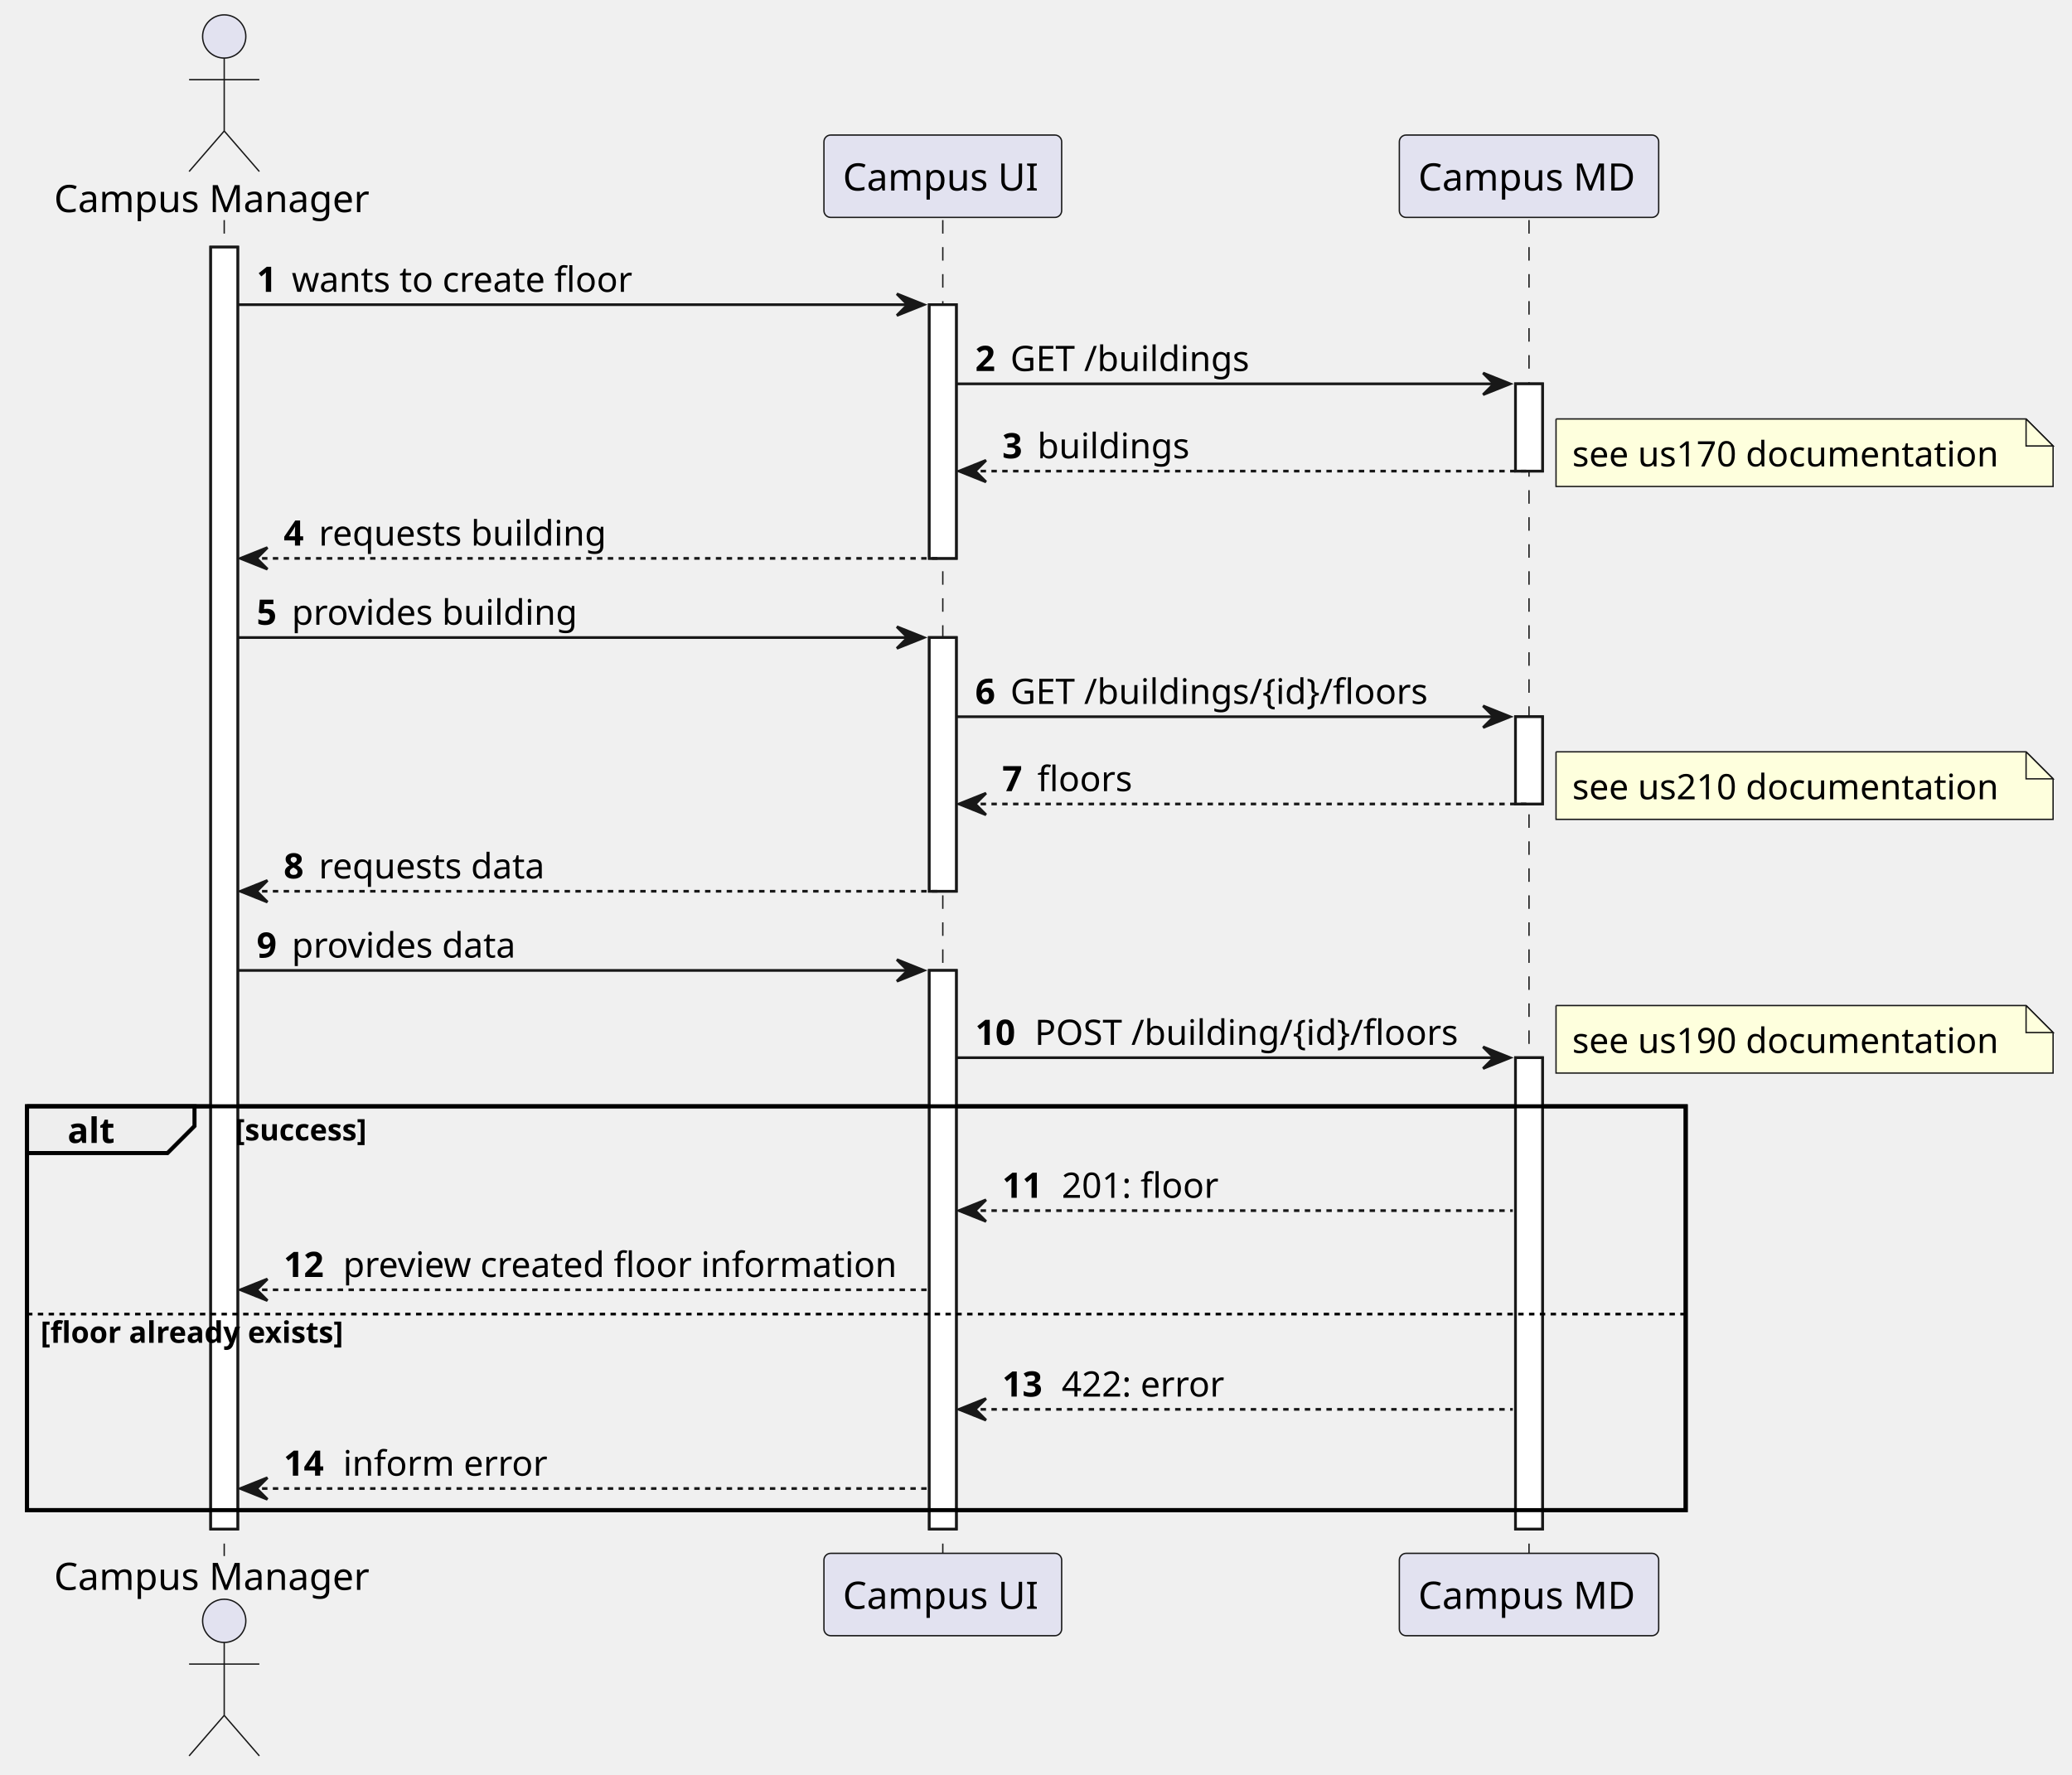
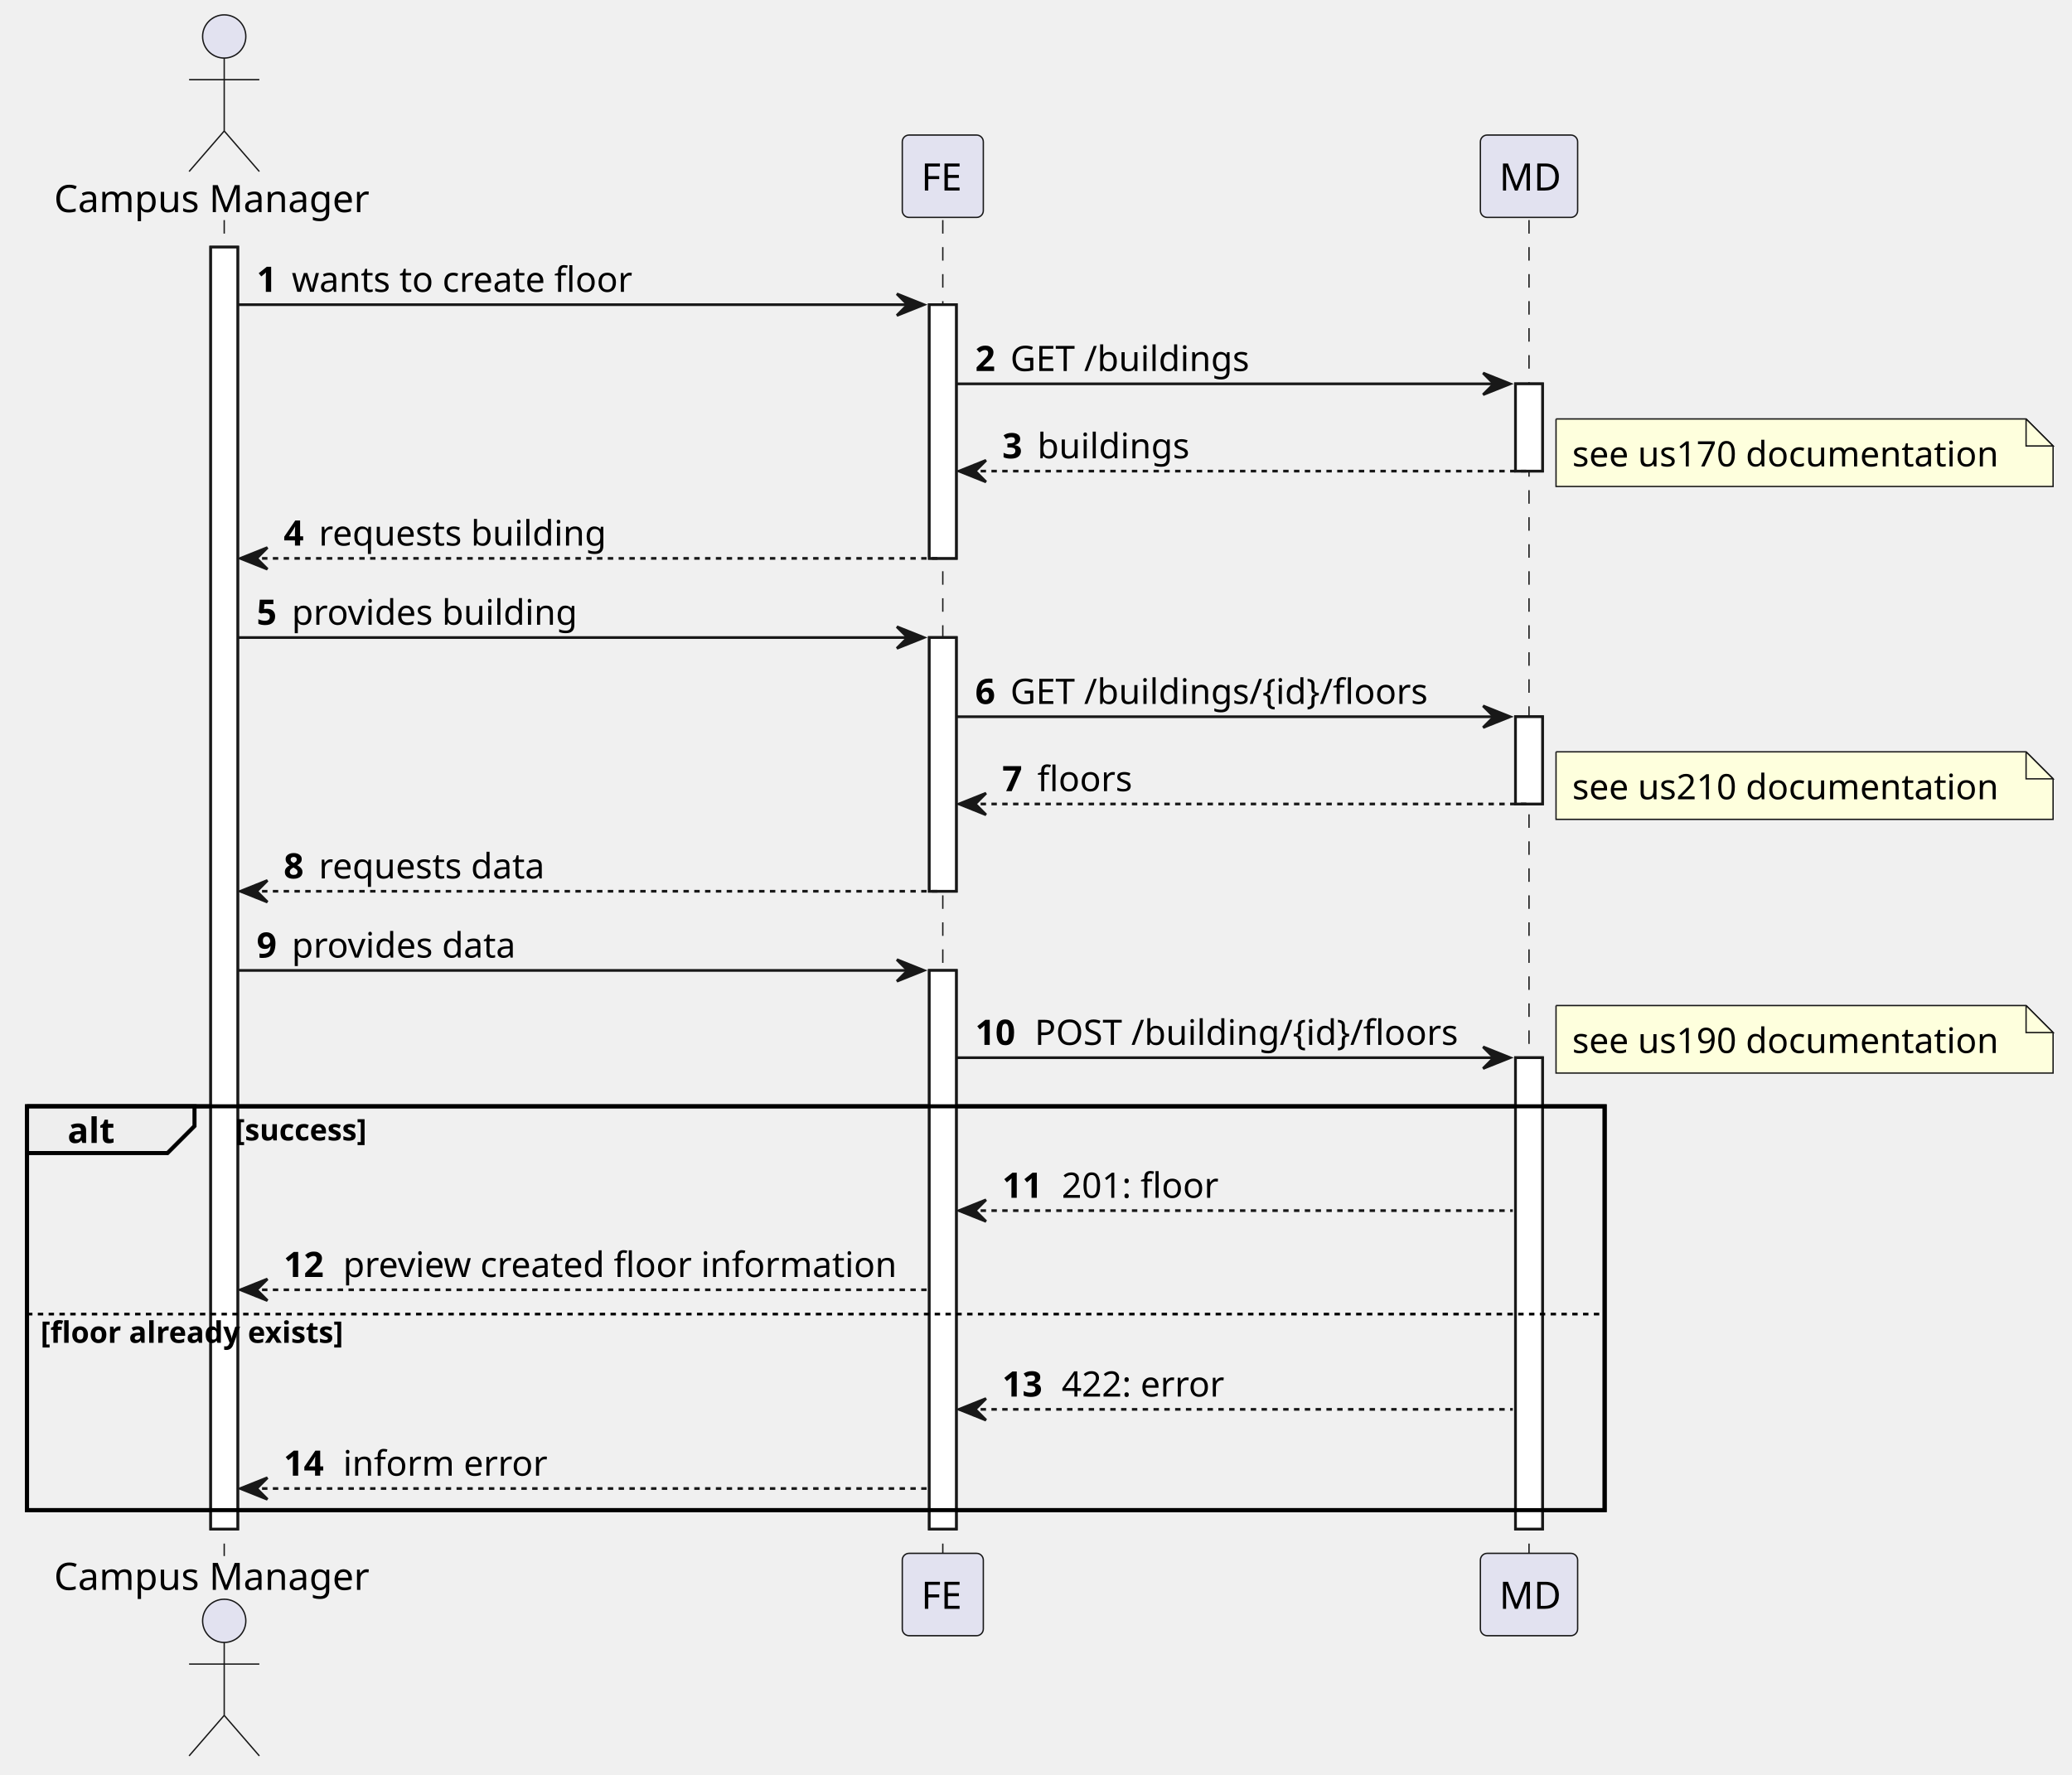
<svg xmlns="http://www.w3.org/2000/svg" contentStyleType="text/css" height="657px" preserveAspectRatio="none" style="width:767px;height:657px;background:#FFFFFF;" version="1.1" viewBox="0 0 767 657" width="767px" zoomAndPan="magnify">
  <defs />
  <g>
    <rect fill="#FFFFFF" height="474.613" style="stroke:#181818;stroke-width:1.0;" width="10" x="78" y="91.488" />
    <rect fill="#FFFFFF" height="93.932" style="stroke:#181818;stroke-width:1.0;" width="10" x="344" y="112.799" />
    <rect fill="#FFFFFF" height="93.932" style="stroke:#181818;stroke-width:1.0;" width="10" x="344" y="236.041" />
    <rect fill="#FFFFFF" height="206.818" style="stroke:#181818;stroke-width:1.0;" width="10" x="344" y="359.283" />
    <rect fill="#FFFFFF" height="32.31" style="stroke:#181818;stroke-width:1.0;" width="10" x="561" y="142.109" />
    <rect fill="#FFFFFF" height="32.31" style="stroke:#181818;stroke-width:1.0;" width="10" x="561" y="265.352" />
    <rect fill="#FFFFFF" height="174.508" style="stroke:#181818;stroke-width:1.0;" width="10" x="561" y="391.594" />
-     <rect fill="none" height="149.508" style="stroke:#000000;stroke-width:1.5;" width="614" x="10" y="409.594" />
+     <rect fill="none" height="149.508" style="stroke:#000000;stroke-width:1.5;" width="584" x="10" y="409.594" />
    <line style="stroke:#181818;stroke-width:0.5;stroke-dasharray:5.0,5.0;" x1="83" x2="83" y1="81.488" y2="576.102" />
    <line style="stroke:#181818;stroke-width:0.5;stroke-dasharray:5.0,5.0;" x1="349" x2="349" y1="81.488" y2="576.102" />
    <line style="stroke:#181818;stroke-width:0.5;stroke-dasharray:5.0,5.0;" x1="566" x2="566" y1="81.488" y2="576.102" />
    <text fill="#000000" font-family="sans-serif" font-size="14" lengthAdjust="spacing" textLength="120" x="20" y="78.535">Campus Manager</text>
    <ellipse cx="83" cy="13.5" fill="#E2E2F0" rx="8" ry="8" style="stroke:#181818;stroke-width:0.5;" />
    <path d="M83,21.5 L83,48.5 M70,29.5 L96,29.5 M83,48.5 L70,63.5 M83,48.5 L96,63.5 " fill="none" style="stroke:#181818;stroke-width:0.5;" />
    <text fill="#000000" font-family="sans-serif" font-size="14" lengthAdjust="spacing" textLength="120" x="20" y="588.637">Campus Manager</text>
    <ellipse cx="83" cy="600.09" fill="#E2E2F0" rx="8" ry="8" style="stroke:#181818;stroke-width:0.5;" />
    <path d="M83,608.09 L83,635.09 M70,616.09 L96,616.09 M83,635.09 L70,650.09 M83,635.09 L96,650.09 " fill="none" style="stroke:#181818;stroke-width:0.5;" />
-     <rect fill="#E2E2F0" height="30.488" rx="2.5" ry="2.5" style="stroke:#181818;stroke-width:0.5;" width="88" x="305" y="50" />
-     <text fill="#000000" font-family="sans-serif" font-size="14" lengthAdjust="spacing" textLength="74" x="312" y="70.535">Campus UI</text>
-     <rect fill="#E2E2F0" height="30.488" rx="2.5" ry="2.5" style="stroke:#181818;stroke-width:0.5;" width="88" x="305" y="575.102" />
-     <text fill="#000000" font-family="sans-serif" font-size="14" lengthAdjust="spacing" textLength="74" x="312" y="595.637">Campus UI</text>
-     <rect fill="#E2E2F0" height="30.488" rx="2.5" ry="2.5" style="stroke:#181818;stroke-width:0.5;" width="96" x="518" y="50" />
-     <text fill="#000000" font-family="sans-serif" font-size="14" lengthAdjust="spacing" textLength="82" x="525" y="70.535">Campus MD</text>
-     <rect fill="#E2E2F0" height="30.488" rx="2.5" ry="2.5" style="stroke:#181818;stroke-width:0.5;" width="96" x="518" y="575.102" />
-     <text fill="#000000" font-family="sans-serif" font-size="14" lengthAdjust="spacing" textLength="82" x="525" y="595.637">Campus MD</text>
+     <rect fill="#E2E2F0" height="30.488" rx="2.5" ry="2.5" style="stroke:#181818;stroke-width:0.5;" width="30" x="334" y="50" />
+     <text fill="#000000" font-family="sans-serif" font-size="14" lengthAdjust="spacing" textLength="16" x="341" y="70.535">FE</text>
+     <rect fill="#E2E2F0" height="30.488" rx="2.5" ry="2.5" style="stroke:#181818;stroke-width:0.5;" width="30" x="334" y="575.102" />
+     <text fill="#000000" font-family="sans-serif" font-size="14" lengthAdjust="spacing" textLength="16" x="341" y="595.637">FE</text>
+     <rect fill="#E2E2F0" height="30.488" rx="2.5" ry="2.5" style="stroke:#181818;stroke-width:0.5;" width="36" x="548" y="50" />
+     <text fill="#000000" font-family="sans-serif" font-size="14" lengthAdjust="spacing" textLength="22" x="555" y="70.535">MD</text>
+     <rect fill="#E2E2F0" height="30.488" rx="2.5" ry="2.5" style="stroke:#181818;stroke-width:0.5;" width="36" x="548" y="575.102" />
+     <text fill="#000000" font-family="sans-serif" font-size="14" lengthAdjust="spacing" textLength="22" x="555" y="595.637">MD</text>
    <rect fill="#FFFFFF" height="474.613" style="stroke:#181818;stroke-width:1.0;" width="10" x="78" y="91.488" />
    <rect fill="#FFFFFF" height="93.932" style="stroke:#181818;stroke-width:1.0;" width="10" x="344" y="112.799" />
    <rect fill="#FFFFFF" height="93.932" style="stroke:#181818;stroke-width:1.0;" width="10" x="344" y="236.041" />
    <rect fill="#FFFFFF" height="206.818" style="stroke:#181818;stroke-width:1.0;" width="10" x="344" y="359.283" />
    <rect fill="#FFFFFF" height="32.31" style="stroke:#181818;stroke-width:1.0;" width="10" x="561" y="142.109" />
    <rect fill="#FFFFFF" height="32.31" style="stroke:#181818;stroke-width:1.0;" width="10" x="561" y="265.352" />
    <rect fill="#FFFFFF" height="174.508" style="stroke:#181818;stroke-width:1.0;" width="10" x="561" y="391.594" />
    <polygon fill="#181818" points="332,108.799,342,112.799,332,116.799,336,112.799" style="stroke:#181818;stroke-width:1.0;" />
    <line style="stroke:#181818;stroke-width:1.0;" x1="88" x2="338" y1="112.799" y2="112.799" />
    <text fill="#000000" font-family="sans-serif" font-size="13" font-weight="bold" lengthAdjust="spacing" textLength="9" x="95" y="108.057">1</text>
    <text fill="#000000" font-family="sans-serif" font-size="13" lengthAdjust="spacing" textLength="130" x="108" y="108.057">wants to create floor</text>
    <polygon fill="#181818" points="549,138.109,559,142.109,549,146.109,553,142.109" style="stroke:#181818;stroke-width:1.0;" />
    <line style="stroke:#181818;stroke-width:1.0;" x1="354" x2="555" y1="142.109" y2="142.109" />
    <text fill="#000000" font-family="sans-serif" font-size="13" font-weight="bold" lengthAdjust="spacing" textLength="9" x="361" y="137.367">2</text>
    <text fill="#000000" font-family="sans-serif" font-size="13" lengthAdjust="spacing" textLength="94" x="374" y="137.367">GET /buildings</text>
    <polygon fill="#181818" points="365,170.42,355,174.42,365,178.42,361,174.42" style="stroke:#181818;stroke-width:1.0;" />
    <line style="stroke:#181818;stroke-width:1.0;stroke-dasharray:2.0,2.0;" x1="359" x2="565" y1="174.42" y2="174.42" />
    <text fill="#000000" font-family="sans-serif" font-size="13" font-weight="bold" lengthAdjust="spacing" textLength="9" x="371" y="169.678">3</text>
    <text fill="#000000" font-family="sans-serif" font-size="13" lengthAdjust="spacing" textLength="59" x="384" y="169.678">buildings</text>
    <path d="M576,155.109 L576,180.109 L760,180.109 L760,165.109 L750,155.109 L576,155.109 " fill="#FEFFDD" style="stroke:#181818;stroke-width:0.5;" />
    <path d="M750,155.109 L750,165.109 L760,165.109 L750,155.109 " fill="#FEFFDD" style="stroke:#181818;stroke-width:0.5;" />
    <text fill="#000000" font-family="sans-serif" font-size="13" lengthAdjust="spacing" textLength="163" x="582" y="172.678">see us170 documentation</text>
    <polygon fill="#181818" points="99,202.731,89,206.731,99,210.731,95,206.731" style="stroke:#181818;stroke-width:1.0;" />
    <line style="stroke:#181818;stroke-width:1.0;stroke-dasharray:2.0,2.0;" x1="93" x2="348" y1="206.731" y2="206.731" />
    <text fill="#000000" font-family="sans-serif" font-size="13" font-weight="bold" lengthAdjust="spacing" textLength="9" x="105" y="201.988">4</text>
    <text fill="#000000" font-family="sans-serif" font-size="13" lengthAdjust="spacing" textLength="110" x="118" y="201.988">requests building</text>
    <polygon fill="#181818" points="332,232.041,342,236.041,332,240.041,336,236.041" style="stroke:#181818;stroke-width:1.0;" />
    <line style="stroke:#181818;stroke-width:1.0;" x1="88" x2="338" y1="236.041" y2="236.041" />
    <text fill="#000000" font-family="sans-serif" font-size="13" font-weight="bold" lengthAdjust="spacing" textLength="9" x="95" y="231.299">5</text>
    <text fill="#000000" font-family="sans-serif" font-size="13" lengthAdjust="spacing" textLength="110" x="108" y="231.299">provides building</text>
    <polygon fill="#181818" points="549,261.352,559,265.352,549,269.352,553,265.352" style="stroke:#181818;stroke-width:1.0;" />
    <line style="stroke:#181818;stroke-width:1.0;" x1="354" x2="555" y1="265.352" y2="265.352" />
    <text fill="#000000" font-family="sans-serif" font-size="13" font-weight="bold" lengthAdjust="spacing" textLength="9" x="361" y="260.609">6</text>
    <text fill="#000000" font-family="sans-serif" font-size="13" lengthAdjust="spacing" textLength="165" x="374" y="260.609">GET /buildings/{id}/floors</text>
    <polygon fill="#181818" points="365,293.662,355,297.662,365,301.662,361,297.662" style="stroke:#181818;stroke-width:1.0;" />
    <line style="stroke:#181818;stroke-width:1.0;stroke-dasharray:2.0,2.0;" x1="359" x2="565" y1="297.662" y2="297.662" />
    <text fill="#000000" font-family="sans-serif" font-size="13" font-weight="bold" lengthAdjust="spacing" textLength="9" x="371" y="292.92">7</text>
    <text fill="#000000" font-family="sans-serif" font-size="13" lengthAdjust="spacing" textLength="37" x="384" y="292.92">floors</text>
    <path d="M576,278.352 L576,303.352 L760,303.352 L760,288.352 L750,278.352 L576,278.352 " fill="#FEFFDD" style="stroke:#181818;stroke-width:0.5;" />
    <path d="M750,278.352 L750,288.352 L760,288.352 L750,278.352 " fill="#FEFFDD" style="stroke:#181818;stroke-width:0.5;" />
    <text fill="#000000" font-family="sans-serif" font-size="13" lengthAdjust="spacing" textLength="163" x="582" y="295.92">see us210 documentation</text>
    <polygon fill="#181818" points="99,325.973,89,329.973,99,333.973,95,329.973" style="stroke:#181818;stroke-width:1.0;" />
    <line style="stroke:#181818;stroke-width:1.0;stroke-dasharray:2.0,2.0;" x1="93" x2="348" y1="329.973" y2="329.973" />
    <text fill="#000000" font-family="sans-serif" font-size="13" font-weight="bold" lengthAdjust="spacing" textLength="9" x="105" y="325.231">8</text>
    <text fill="#000000" font-family="sans-serif" font-size="13" lengthAdjust="spacing" textLength="85" x="118" y="325.231">requests data</text>
    <polygon fill="#181818" points="332,355.283,342,359.283,332,363.283,336,359.283" style="stroke:#181818;stroke-width:1.0;" />
    <line style="stroke:#181818;stroke-width:1.0;" x1="88" x2="338" y1="359.283" y2="359.283" />
    <text fill="#000000" font-family="sans-serif" font-size="13" font-weight="bold" lengthAdjust="spacing" textLength="9" x="95" y="354.541">9</text>
    <text fill="#000000" font-family="sans-serif" font-size="13" lengthAdjust="spacing" textLength="85" x="108" y="354.541">provides data</text>
    <polygon fill="#181818" points="549,387.594,559,391.594,549,395.594,553,391.594" style="stroke:#181818;stroke-width:1.0;" />
    <line style="stroke:#181818;stroke-width:1.0;" x1="354" x2="555" y1="391.594" y2="391.594" />
    <text fill="#000000" font-family="sans-serif" font-size="13" font-weight="bold" lengthAdjust="spacing" textLength="18" x="361" y="386.852">10</text>
    <text fill="#000000" font-family="sans-serif" font-size="13" lengthAdjust="spacing" textLength="166" x="383" y="386.852">POST /building/{id}/floors</text>
    <path d="M576,372.283 L576,397.283 L760,397.283 L760,382.283 L750,372.283 L576,372.283 " fill="#FEFFDD" style="stroke:#181818;stroke-width:0.5;" />
    <path d="M750,372.283 L750,382.283 L760,382.283 L750,372.283 " fill="#FEFFDD" style="stroke:#181818;stroke-width:0.5;" />
    <text fill="#000000" font-family="sans-serif" font-size="13" lengthAdjust="spacing" textLength="163" x="582" y="389.852">see us190 documentation</text>
    <path d="M10,409.594 L72,409.594 L72,416.904 L62,426.904 L10,426.904 L10,409.594 " fill="#EEEEEE" style="stroke:#000000;stroke-width:1.5;" />
-     <rect fill="none" height="149.508" style="stroke:#000000;stroke-width:1.5;" width="614" x="10" y="409.594" />
+     <rect fill="none" height="149.508" style="stroke:#000000;stroke-width:1.5;" width="584" x="10" y="409.594" />
    <text fill="#000000" font-family="sans-serif" font-size="13" font-weight="bold" lengthAdjust="spacing" textLength="17" x="25" y="423.162">alt</text>
    <text fill="#000000" font-family="sans-serif" font-size="11" font-weight="bold" lengthAdjust="spacing" textLength="51" x="87" y="422.228">[success]</text>
    <polygon fill="#181818" points="365,444.215,355,448.215,365,452.215,361,448.215" style="stroke:#181818;stroke-width:1.0;" />
    <line style="stroke:#181818;stroke-width:1.0;stroke-dasharray:2.0,2.0;" x1="359" x2="560" y1="448.215" y2="448.215" />
    <text fill="#000000" font-family="sans-serif" font-size="13" font-weight="bold" lengthAdjust="spacing" textLength="18" x="371" y="443.473">11</text>
    <text fill="#000000" font-family="sans-serif" font-size="13" lengthAdjust="spacing" textLength="62" x="393" y="443.473">201: floor</text>
    <polygon fill="#181818" points="99,473.525,89,477.525,99,481.525,95,477.525" style="stroke:#181818;stroke-width:1.0;" />
    <line style="stroke:#181818;stroke-width:1.0;stroke-dasharray:2.0,2.0;" x1="93" x2="343" y1="477.525" y2="477.525" />
    <text fill="#000000" font-family="sans-serif" font-size="13" font-weight="bold" lengthAdjust="spacing" textLength="18" x="105" y="472.783">12</text>
    <text fill="#000000" font-family="sans-serif" font-size="13" lengthAdjust="spacing" textLength="210" x="127" y="472.783">preview created floor information</text>
-     <line style="stroke:#000000;stroke-width:1.0;stroke-dasharray:2.0,2.0;" x1="10" x2="624" y1="486.525" y2="486.525" />
+     <line style="stroke:#000000;stroke-width:1.0;stroke-dasharray:2.0,2.0;" x1="10" x2="594" y1="486.525" y2="486.525" />
    <text fill="#000000" font-family="sans-serif" font-size="11" font-weight="bold" lengthAdjust="spacing" textLength="116" x="15" y="497.16">[floor already exists]</text>
    <polygon fill="#181818" points="365,517.791,355,521.791,365,525.791,361,521.791" style="stroke:#181818;stroke-width:1.0;" />
    <line style="stroke:#181818;stroke-width:1.0;stroke-dasharray:2.0,2.0;" x1="359" x2="560" y1="521.791" y2="521.791" />
    <text fill="#000000" font-family="sans-serif" font-size="13" font-weight="bold" lengthAdjust="spacing" textLength="18" x="371" y="517.049">13</text>
    <text fill="#000000" font-family="sans-serif" font-size="13" lengthAdjust="spacing" textLength="62" x="393" y="517.049">422: error</text>
    <polygon fill="#181818" points="99,547.102,89,551.102,99,555.102,95,551.102" style="stroke:#181818;stroke-width:1.0;" />
    <line style="stroke:#181818;stroke-width:1.0;stroke-dasharray:2.0,2.0;" x1="93" x2="343" y1="551.102" y2="551.102" />
    <text fill="#000000" font-family="sans-serif" font-size="13" font-weight="bold" lengthAdjust="spacing" textLength="18" x="105" y="546.359">14</text>
    <text fill="#000000" font-family="sans-serif" font-size="13" lengthAdjust="spacing" textLength="76" x="127" y="546.359">inform error</text>
  </g>
</svg>
